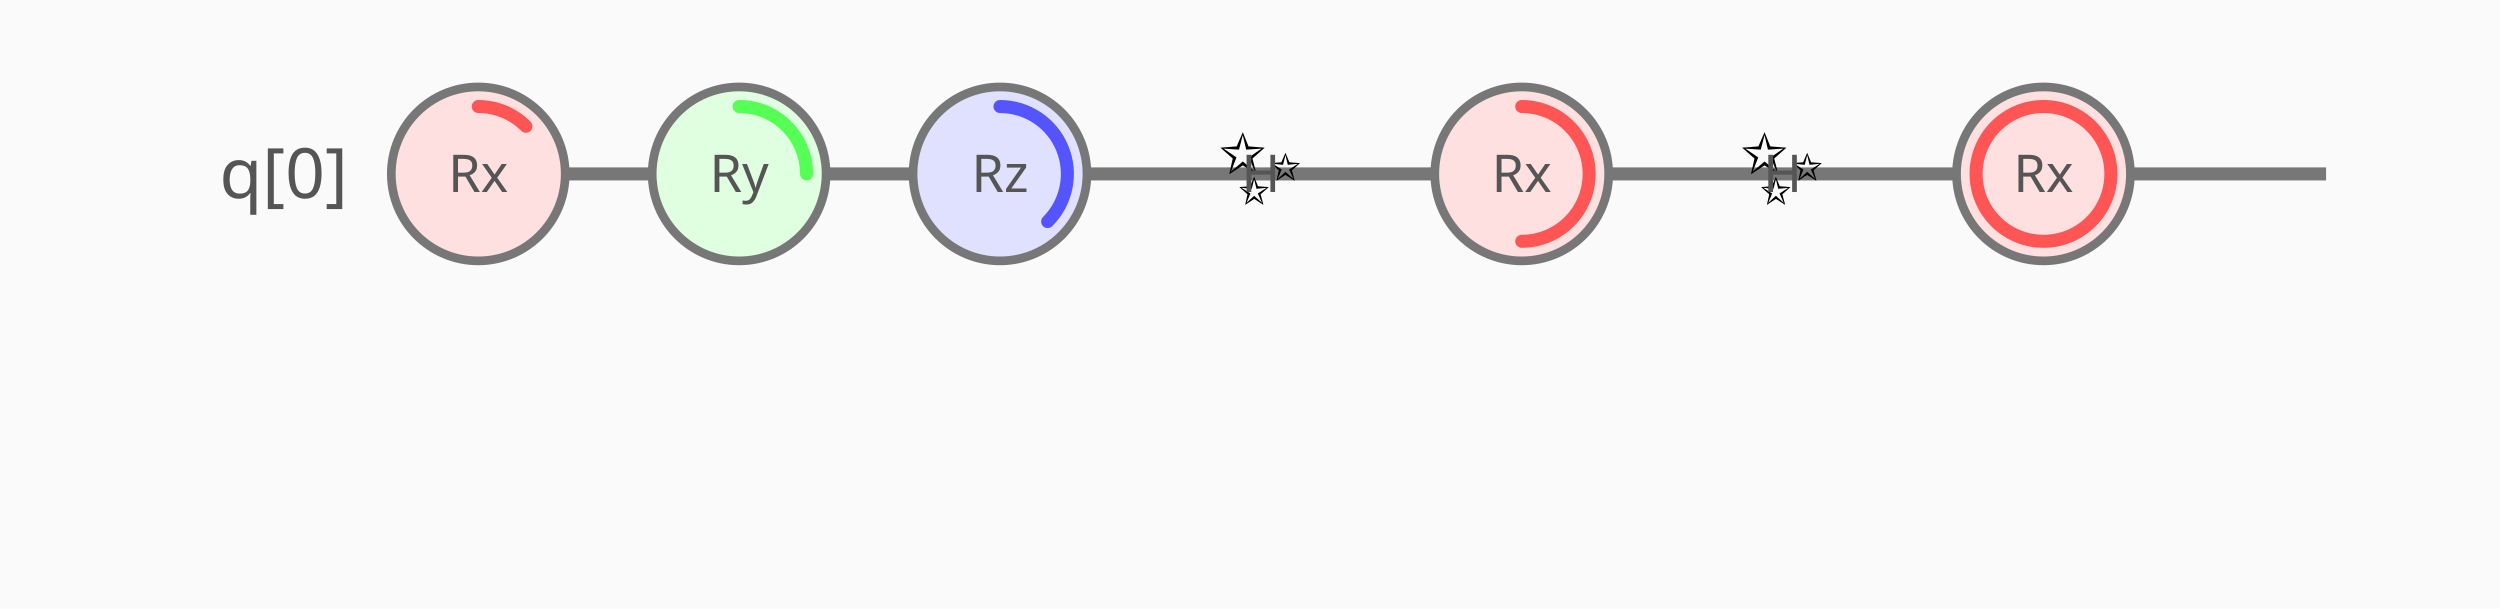
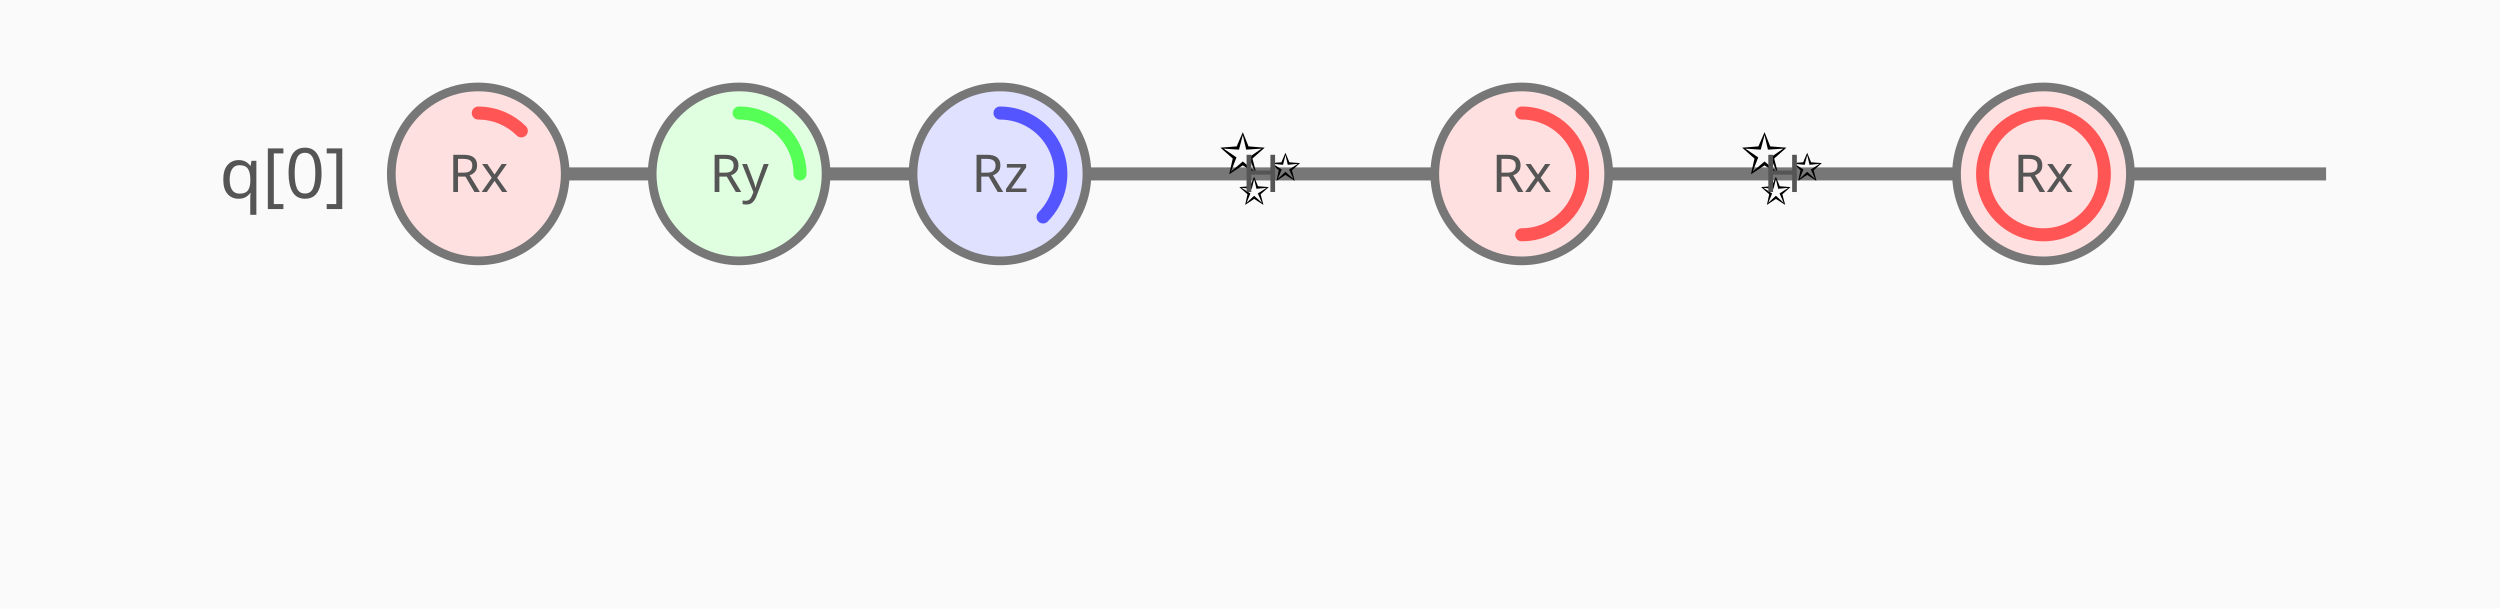
<svg xmlns="http://www.w3.org/2000/svg" width="575.0" height="140" viewBox="0 0 575.0 140">
  <rect width="100%" height="100%" fill="#fafafa" />
  <text x="80" y="40" fill="#555555" font-family="calibri" font-size="16" text-anchor="end" dominant-baseline="middle">q[0]</text>
  <line x1="90" y1="40" x2="535.0" y2="40" stroke="#777777" stroke-width="3" stroke-dasharray="" />
  <circle cx="110.0" cy="40" r="20" fill="#ffe0e0" stroke="#777777" stroke-width="2" />
-   <path d="M 110.0 24.5 A 15.5 15.5 0 0 1 120.96 29.04" fill="none" stroke="#ff5555" stroke-width="3" stroke-linecap="round" />
+   <path d="M 110.0 26.0 A 14 14 0 0 1 119.899 30.101" fill="none" stroke="#ff5555" stroke-width="3" stroke-linecap="round" />
  <text x="110.0" y="40" fill="#555555" font-family="sans-serif" font-size="12" text-anchor="middle" dominant-baseline="middle">Rx</text>
  <circle cx="170.0" cy="40" r="20" fill="#e0ffe0" stroke="#777777" stroke-width="2" />
-   <path d="M 170.0 24.5 A 15.5 15.5 0 0 1 185.5 40.0" fill="none" stroke="#55ff55" stroke-width="3" stroke-linecap="round" />
+   <path d="M 170.0 26.0 A 14 14 0 0 1 184.0 40.0" fill="none" stroke="#55ff55" stroke-width="3" stroke-linecap="round" />
  <text x="170.0" y="40" fill="#555555" font-family="sans-serif" font-size="12" text-anchor="middle" dominant-baseline="middle">Ry</text>
  <circle cx="230.0" cy="40" r="20" fill="#e0e0ff" stroke="#777777" stroke-width="2" />
-   <path d="M 230.0 24.5 A 15.5 15.5 0 0 1 240.96 50.96" fill="none" stroke="#5555ff" stroke-width="3" stroke-linecap="round" />
+   <path d="M 230.0 26.0 A 14 14 0 0 1 239.899 49.899" fill="none" stroke="#5555ff" stroke-width="3" stroke-linecap="round" />
  <text x="230.0" y="40" fill="#555555" font-family="sans-serif" font-size="12" text-anchor="middle" dominant-baseline="middle">Rz</text>
  <text x="290.0" y="40" font-size="24" text-anchor="middle" dominant-baseline="middle">✨</text>
  <text x="290.0" y="40" fill="#555555" font-family="sans-serif" font-size="12" text-anchor="middle" dominant-baseline="middle">H</text>
  <circle cx="350.0" cy="40" r="20" fill="#ffe0e0" stroke="#777777" stroke-width="2" />
-   <path d="M 350.0 24.5 A 15.5 15.5 0 0 1 350.0 55.5" fill="none" stroke="#ff5555" stroke-width="3" stroke-linecap="round" />
+   <path d="M 350.0 26.0 A 14 14 0 0 1 350.0 54.0" fill="none" stroke="#ff5555" stroke-width="3" stroke-linecap="round" />
  <text x="350.0" y="40" fill="#555555" font-family="sans-serif" font-size="12" text-anchor="middle" dominant-baseline="middle">Rx</text>
  <text x="410.0" y="40" font-size="24" text-anchor="middle" dominant-baseline="middle">✨</text>
  <text x="410.0" y="40" fill="#555555" font-family="sans-serif" font-size="12" text-anchor="middle" dominant-baseline="middle">H</text>
  <circle cx="470.0" cy="40" r="20" fill="#ffe0e0" stroke="#777777" stroke-width="2" />
-   <circle cx="470.0" cy="40" r="15.5" fill="none" stroke="#ff5555" stroke-width="3" />
+   <circle cx="470.0" cy="40" r="14" fill="none" stroke="#ff5555" stroke-width="3" />
  <text x="470.0" y="40" fill="#555555" font-family="sans-serif" font-size="12" text-anchor="middle" dominant-baseline="middle">Rx</text>
</svg>
